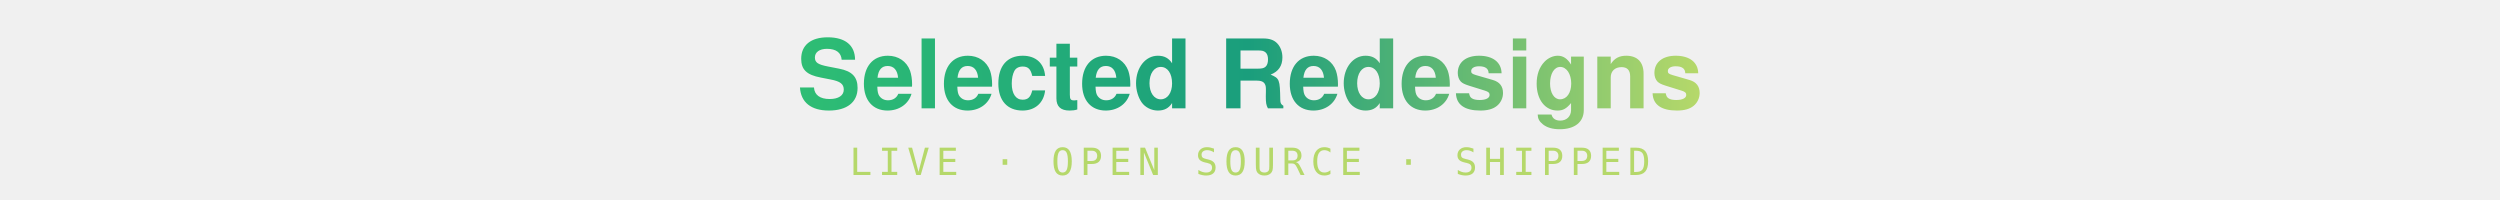
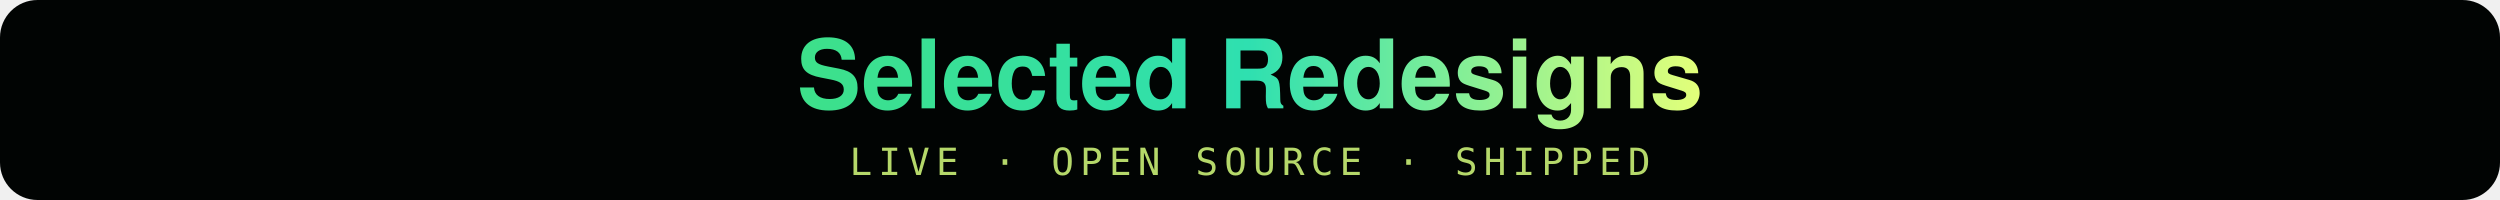
<svg xmlns="http://www.w3.org/2000/svg" width="1200" height="96" viewBox="0 0 1200 96" role="img" aria-label="Selected Redesigns">
  <defs>
    <linearGradient id="bg" x1="0" y1="0" x2="1" y2="1">
-       <stop offset="0" stop-color="#030A06" />
-       <stop offset="1" stop-color="#08170F" />
+       <stop offset="0" stop-color="#010403" />
+       <stop offset="1" stop-color="#03120A" />
    </linearGradient>
    <linearGradient id="g" x1="0" y1="0" x2="1" y2="0">
-       <stop offset="0" stop-color="#2EBD74" />
-       <stop offset=".5" stop-color="#1A9E7C" />
-       <stop offset="1" stop-color="#B5D86A" />
+       <stop offset="0" stop-color="#3DE08A" />
+       <stop offset=".5" stop-color="#2FE0B0" />
+       <stop offset="1" stop-color="#E2FF7A" />
    </linearGradient>
    <filter id="b" x="-50%" y="-50%" width="200%" height="200%">
      <feGaussianBlur stdDeviation="55" />
    </filter>
    <pattern id="d" width="26" height="26" patternUnits="userSpaceOnUse">
      <circle cx="2" cy="2" r="1.2" fill="#fff" fill-opacity=".09" />
    </pattern>
  </defs>
+   <rect width="1200" height="96" rx="18" fill="#010403" />
  <text x="600" y="52" text-anchor="middle" font-family="'Segoe UI',Helvetica,Arial,sans-serif" font-size="46" font-weight="800" fill="url(#g)">Selected Redesigns</text>
  <text x="600" y="84" text-anchor="middle" font-family="'JetBrains Mono',Consolas,monospace" font-size="18" fill="#B5D86A" letter-spacing="3">LIVE · OPEN SOURCE · SHIPPED</text>
</svg>
